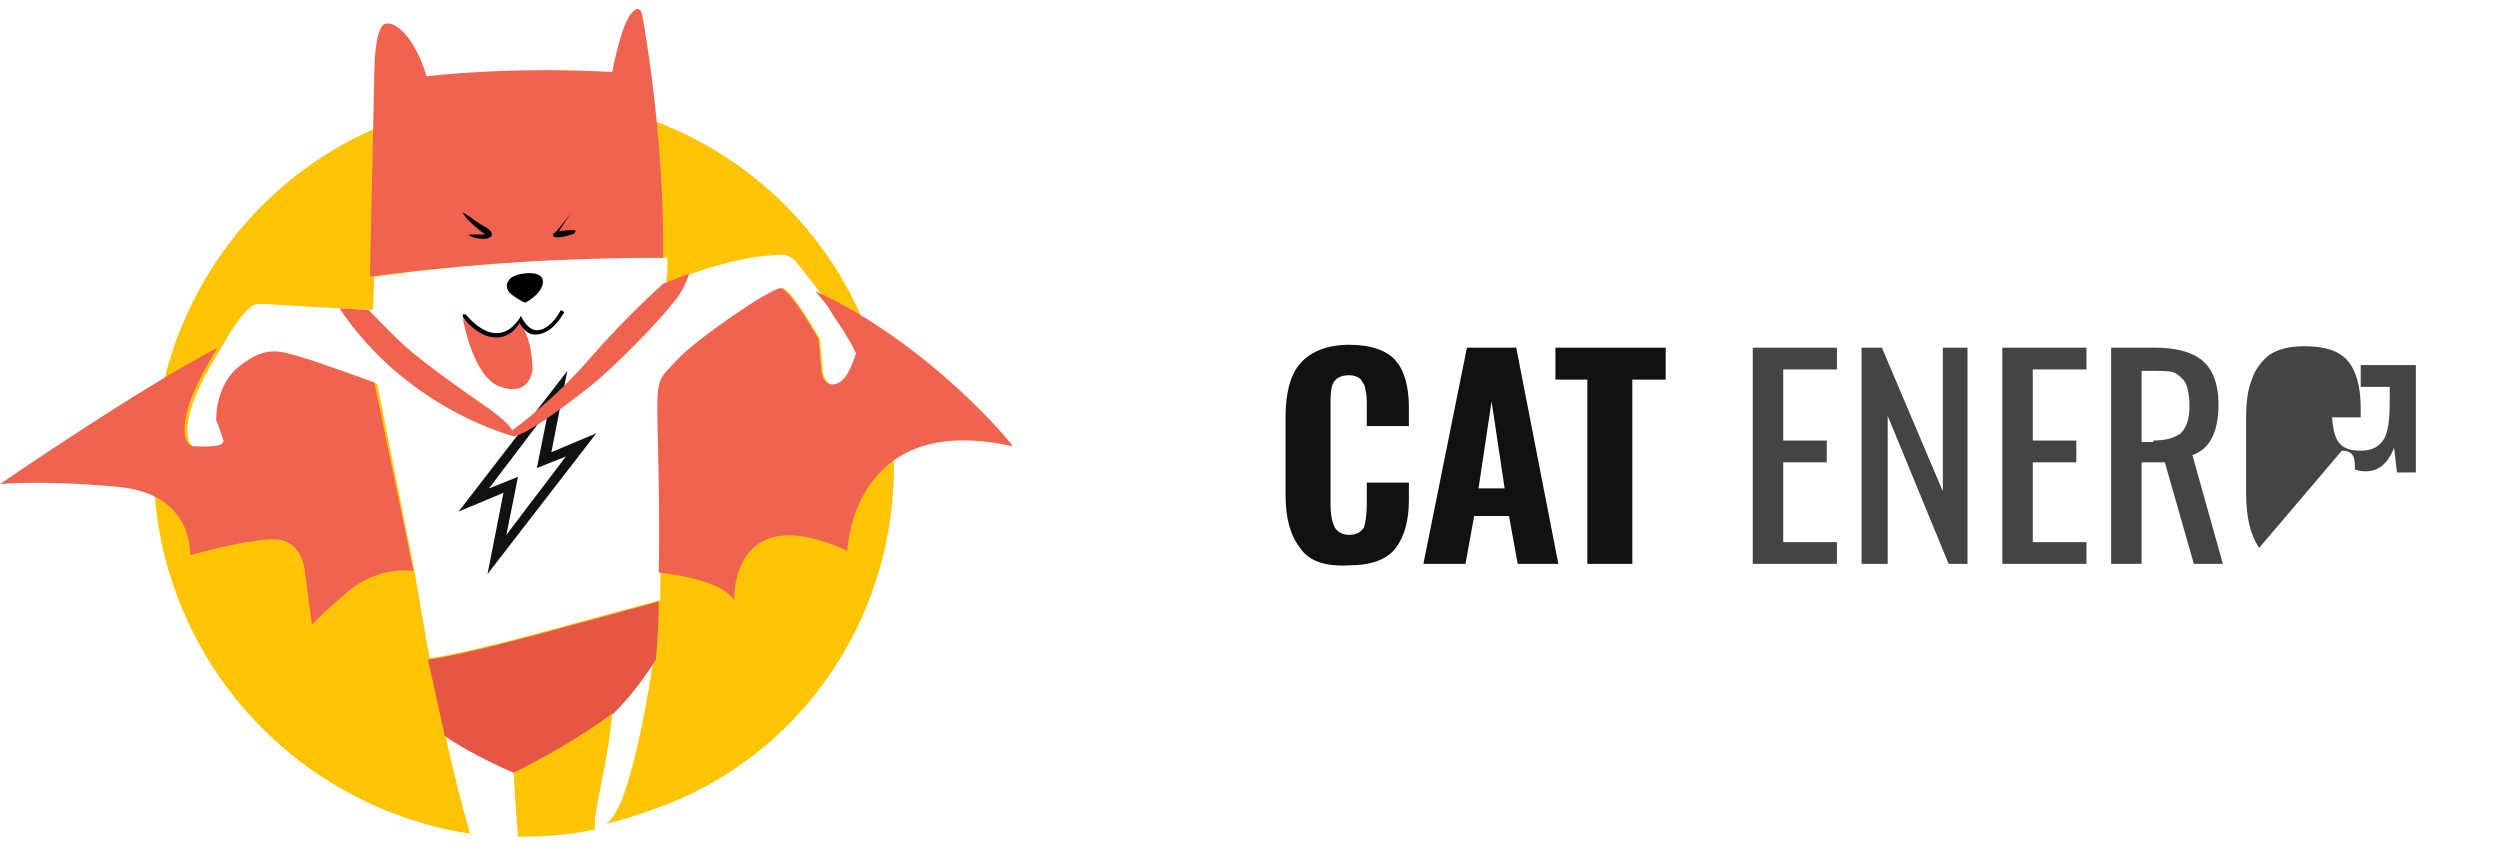
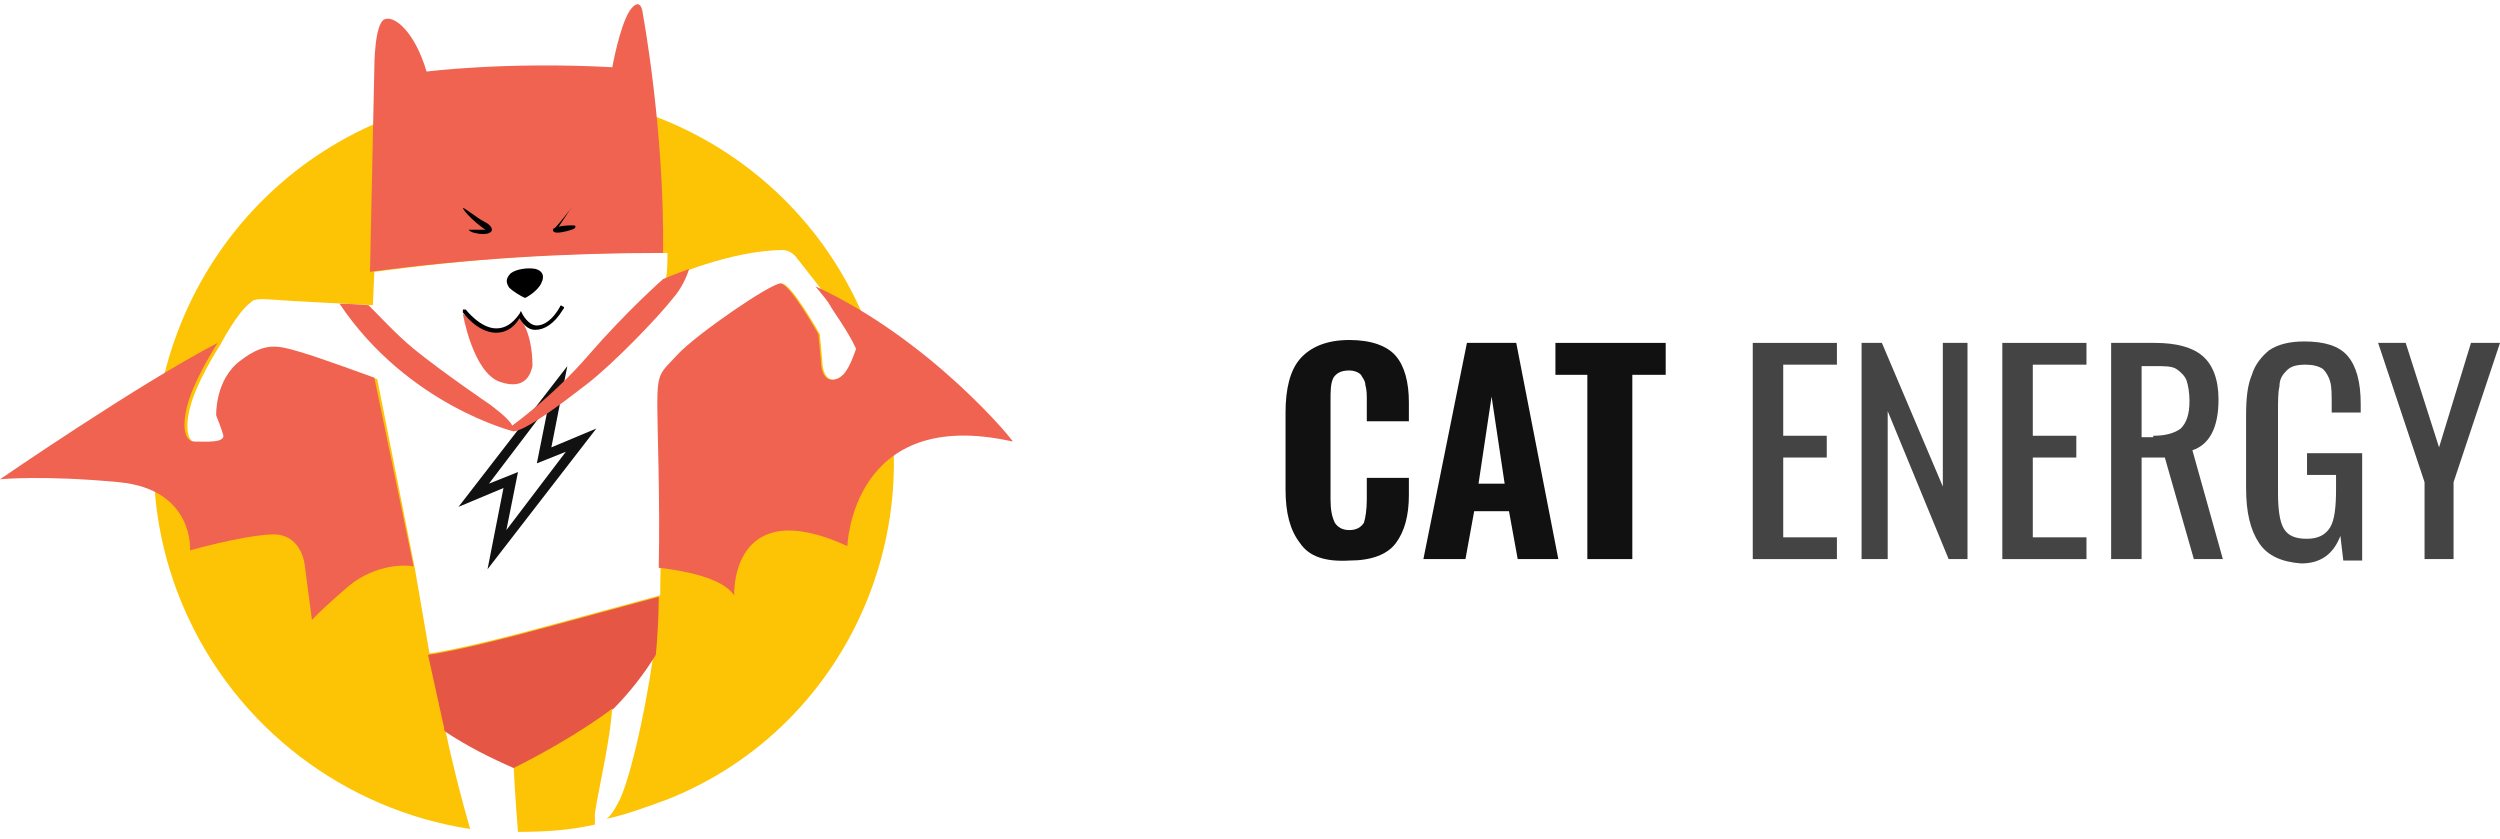
- <svg xmlns="http://www.w3.org/2000/svg" id="Layer_2" width="174px" height="59" viewBox="0 0 172.3 57.1">
-   <style>.st1{fill:#f06351}.st3{fill:#111}</style>
-   <path d="M59.6 21.7C54.2 8.7 39.3 2.6 26.3 8S7.1 28.4 12.6 41.4c3.6 8.5 11.3 14.1 19.8 15.4-.6-2.1-1.2-4.4-1.7-6.8 1.5 1 3.1 1.8 4.7 2.5 0 0 .1 2.1.3 4.5 1.8 0 3.5-.1 5.3-.5v-.8c.3-1.9 1.1-5.2 1.2-7.4 1.1-1.1 2.1-2.3 2.9-3.7 0 .1 0 .3-.1.4-.6 4.2-1.7 8.8-2.4 10-.2.4-.5.9-.8 1.1 1.4-.3 2.7-.8 4.1-1.3 13-5.1 19.2-20.1 13.7-33.1zm-1.4 3.8c-.4.4-1.3.7-1.5-.6-.1-1.3-.2-2.2-.2-2.2s-1.9-3.4-2.6-3.5c-.7 0-5.8 3.5-7.1 4.9-1.2 1.3-1.4 1.2-1.4 3.5 0 1.7.2 8.1.1 13.1 0 0-2.2.6-8.1 2.2-5.9 1.6-7.8 1.8-7.8 1.8l-1-5.8L26 25.8s-3.8-1.4-5.2-1.8c-1.4-.4-2.3-.7-4 .6-1.8 1.3-1.7 3.8-1.7 3.8s.4 1 .5 1.4c0 .5-1.2.4-2 .4s-.9-1.4-.3-3.1c.6-1.7 1.9-3.7 1.9-3.7s1.2-2.3 2.1-2.9c0 0 .1-.3 1.2-.2 1.1.1 7.2.4 7.2.4l.1-2.3c6.7-.9 13.4-1.4 20.2-1.3 0 .6 0 1.2-.1 1.8 0 0 4.4-2 8.1-2 0 0 .4 0 .8.4.3.4 2.4 3 2.6 3.4.2.4 1.2 1.7 1.8 3-.2 0-.6 1.4-1 1.8z" fill="#fdc305" />
-   <path class="st1" d="M56.2 19.4c.5.6.9 1.1 1 1.3.2.4 1.2 1.7 1.8 3 0 0-.4 1.3-.9 1.8-.4.4-1.3.7-1.5-.6-.1-1.3-.2-2.2-.2-2.2s-1.9-3.4-2.6-3.5c-.7 0-5.8 3.5-7.1 4.9-1.2 1.3-1.4 1.2-1.4 3.5 0 1.5.2 6.6.1 11.2 1.8.2 4.4.7 5.2 1.9 0 0-.3-7.1 7.8-3.4 0 0 .3-9.7 11.4-7.2.1 0-5.6-7-13.6-10.7zm-10.5-2.3C45.8 8.6 44.3.6 44.3.6s-.1-1.3-.9-.2c-.7 1.1-1.2 3.9-1.2 3.9-7.4-.4-12.8.3-12.8.3-.8-2.7-2.2-3.9-2.9-3.6-.7.3-.7 3.3-.7 3.3l-.3 14.1c6.7-.9 13.5-1.3 20.2-1.3z" />
-   <path d="M45.2 44.8c.1-1.1.2-2.5.2-4 0 0-2.2.6-8.1 2.2-5.9 1.6-7.8 1.8-7.8 1.8l1.1 5c0 .1 0 .2.1.3 1.5 1 3.1 1.8 4.7 2.5 4.4-2.2 6.8-4.1 6.8-4.1v.1c1.2-1.2 2.2-2.5 3-3.8z" fill="#e55645" />
-   <path d="M31.9 14c0-.1 1 .7 1.4.9s.6.4.6.6-.3.3-.6.3-.9-.1-1-.3h1.2c0 .1-1.4-1-1.6-1.5zm7.4.1s-1 1.3-1.1 1.3-.2.3.2.3 1.1-.2 1.2-.3.1-.2-.1-.2-.7 0-1 .1l.8-1.2c.1 0 .1-.1 0 0zm-3.1 6.1s.8-.4 1.1-1 0-.9-.4-1c-.5-.1-1.3 0-1.7.3-.4.4-.3.7-.1 1 .2.2.8.6 1.1.7z" />
-   <path class="st1" d="M35.8 21.4s-.2.4-.5.6c-.2.2-.6.4-1 .4-.6 0-1.1-.2-1.5-.4-.2-.1-.4-.3-.5-.4-.2-.2-.4-.3-.4-.3s.7 4.1 2.6 4.7c1.8.6 2.1-.7 2.2-1.1 0-.3 0-2.1-.8-3.2 0-.3 0-.1-.1-.3z" />
-   <path d="M34.2 22.6c-.1 0-.1 0 0 0-1.3 0-2.3-1.4-2.3-1.4V21h.2s1 1.3 2.1 1.3c.6 0 1.1-.3 1.6-1l.1-.2.1.2s.4.8 1 .8c.5 0 1.1-.4 1.6-1.3 0-.1.1-.1.2 0 .1 0 .1.1 0 .2-.6 1-1.3 1.4-1.9 1.4-.6 0-.9-.5-1.1-.8-.4.7-1 1-1.6 1z" />
-   <path class="st3" d="M41.1 29.2L38 30.5l1.1-5.6-7.5 9.7 3.1-1.3-1.1 5.6 7.5-9.7zM33.7 33l4.1-5.4-.8 4 2-.8-4.1 5.4.8-4-2 .8z" />
-   <path class="st1" d="M45.7 18.9s-2.5 2.2-5.1 5.2C38.1 27 35.3 29 35.3 29c-.2-.5-1.6-1.5-1.6-1.5s-3.1-2.1-5.2-3.8c-1.2-1-2.3-2.2-3.1-3-.3 0-1.1-.1-2-.1 4.7 7 12 8.8 12 8.8.9-.1 3.3-1.9 5.1-3.3s4.8-4.5 5.9-5.9c.6-.7.9-1.4 1.1-2-1.1.4-1.8.7-1.8.7zm-19.9 6.8s-3.8-1.4-5.2-1.8c-1.4-.4-2.3-.7-4 .6-1.8 1.3-1.7 3.8-1.7 3.8s.4 1 .5 1.4c0 .5-1.2.4-2 .4s-.9-1.4-.3-3.1c.6-1.7 1.9-3.7 1.9-3.7-5.4 2.8-15 9.4-15 9.4s2.9-.3 8.2.2c5.2.5 4.9 4.7 4.9 4.7s3.5-1 5.6-1.1c2.1-.1 2.3 2.1 2.3 2.1l.5 3.8s.5-.6 2.6-2.4c1.9-1.5 3.9-1.4 4.4-1.3l-2.7-13z" />
-   <path class="st3" d="M89.6 37.1c-.7-.9-1-2.1-1-3.7v-5.3c0-1.6.3-2.9 1-3.7.7-.8 1.8-1.3 3.4-1.3 1.5 0 2.6.4 3.2 1.1.6.7.9 1.8.9 3.2v1.3h-2.9v-1.4c0-.4 0-.8-.1-1.1 0-.3-.2-.5-.3-.7-.2-.2-.5-.3-.8-.3-.6 0-.9.2-1.1.5-.2.4-.2.9-.2 1.6v6.8c0 .7.1 1.2.3 1.6.2.3.5.5 1 .5s.8-.2 1-.5c.1-.3.2-.9.2-1.6v-1.5h2.9v1.2c0 1.4-.3 2.5-.9 3.3-.6.8-1.7 1.2-3.2 1.2-1.7.1-2.8-.3-3.4-1.2zm11.5-13.8h3.4l2.9 14.9h-2.8l-.6-3.3h-2.4l-.6 3.3h-2.9l3-14.9zm2.6 9.7l-.9-6-.9 6h1.8zm5.8-7.5h-2.3v-2.2h7.6v2.2h-2.3v12.7h-3.1V25.5z" />
-   <path d="M120.8 23.3h5.8v1.5h-3.7v4.9h3v1.5h-3v5.5h3.7v1.5h-5.8V23.3zm7.5 0h1.4l4.2 9.9v-9.9h1.7v14.9h-1.3L130.1 28v10.2h-1.8V23.3zm9.7 0h5.8v1.5h-3.7v4.9h3v1.5h-3v5.5h3.7v1.5H138V23.3zm7.5 0h3c1.5 0 2.6.3 3.3.9.7.6 1.1 1.6 1.1 3 0 1.9-.6 3.1-1.8 3.5l2.1 7.5h-2l-2-7h-1.6v7h-2.1V23.3zm2.9 6.4c.9 0 1.5-.2 1.9-.5.4-.4.6-1 .6-1.9 0-.6-.1-1.1-.2-1.4-.1-.3-.4-.6-.7-.8-.3-.2-.8-.2-1.5-.2h-.9v4.9h.8zm7.3 7.4c-.6-.9-.9-2.1-.9-3.8v-5c0-1.2.1-2.1.4-2.8.2-.7.7-1.3 1.2-1.7.6-.4 1.4-.6 2.4-.6 1.4 0 2.4.3 3 1 .6.7.9 1.8.9 3.3v.6h-2v-.1-1.6-.1-.4-.3-.7-.5-.9-.3-.2-.7-.3-1.2-.3-.6 0-1 .1-1.3.4-.3.3-.5.6-.5 1.1-.1.4-.1 1-.1 1.8v5.5c0 1.1.1 2 .4 2.5.3.5.8.7 1.6.7s1.3-.3 1.6-.8c.3-.5.4-1.4.4-2.6v-1h-2v-1.5h3.8v7.4h-1.3l-.2-1.7c-.5 1.3-1.4 1.9-2.7 1.5c0-.7 0-1.3-.9-1.3-.1-2.3-.5-2.9-1.4zm11.4-4.2l-3.2-9.6h1.9l2.3 7.2 2.2-7.2h2l-3.2 9.6v5.3h-2v-5.3z" fill="#444" />
+ <svg xmlns="http://www.w3.org/2000/svg" version="1.1" id="Layer_2" width="173" height="58" x="0px" y="0px" viewBox="0 0 172.3 57.1" style="enable-background:new 0 0 172.3 57.1;" xml:space="preserve">
+   <style type="text/css">
+     .st0 {
+       fill: #FDC305;
+     }
+     .st1 {
+       fill: #F06351;
+     }
+     .st2 {
+       fill: #E55645;
+     }
+     .st3 {
+       fill: #111111;
+     }
+     .st4 {
+       fill: #444444;
+     }
+   </style>
+   <path class="st0" d="M59.6,21.7C54.2,8.7,39.3,2.6,26.3,8S7.1,28.4,12.6,41.4c3.6,8.5,11.3,14.1,19.8,15.4c-0.6-2.1-1.2-4.4-1.7-6.8   c1.5,1,3.1,1.8,4.7,2.5c0,0,0,0,0,0c0,0,0.1,2.1,0.3,4.5c1.8,0,3.5-0.1,5.3-0.5c0-0.2,0-0.4,0-0.8c0.3-1.9,1.1-5.2,1.2-7.4   c1.1-1.1,2.1-2.3,2.9-3.7c0,0,0,0,0,0c0,0.1,0,0.3-0.1,0.4c-0.6,4.2-1.7,8.8-2.4,10c-0.2,0.4-0.5,0.9-0.8,1.1   c1.4-0.3,2.7-0.8,4.1-1.3C58.9,49.7,65.1,34.7,59.6,21.7z M58.2,25.5c-0.4,0.4-1.3,0.7-1.5-0.6c-0.1-1.3-0.2-2.2-0.2-2.2   s-1.9-3.4-2.6-3.5c-0.7,0-5.8,3.5-7.1,4.9c-1.2,1.3-1.4,1.2-1.4,3.5c0,1.7,0.2,8.1,0.1,13.1v0v0c0,0-2.2,0.6-8.1,2.2   c-5.9,1.6-7.8,1.8-7.8,1.8l-1-5.8c0,0,0,0,0,0c0,0,0,0,0,0c0,0,0,0,0,0c0,0,0,0,0,0c0,0,0,0,0,0c0,0,0,0,0,0l-2.6-13.1   c0,0-3.8-1.4-5.2-1.8c-1.4-0.4-2.3-0.7-4,0.6c-1.8,1.3-1.7,3.8-1.7,3.8s0.4,1,0.5,1.4c0,0.5-1.2,0.4-2,0.4s-0.9-1.4-0.3-3.1   c0.6-1.7,1.9-3.7,1.9-3.7s1.2-2.3,2.1-2.9c0,0,0.1-0.3,1.2-0.2c1.1,0.1,7.2,0.4,7.2,0.4l0.1-2.3c6.7-0.9,13.4-1.4,20.2-1.3   c0,0.6,0,1.2-0.1,1.8c0,0,4.4-2,8.1-2c0,0,0.4,0,0.8,0.4c0.3,0.4,2.4,3,2.6,3.4c0.2,0.4,1.2,1.7,1.8,3C59,23.7,58.6,25.1,58.2,25.5z   " />
+   <path class="st1" d="M56.2,19.4c0.5,0.6,0.9,1.1,1,1.3c0.2,0.4,1.2,1.7,1.8,3c0,0-0.4,1.3-0.9,1.8c-0.4,0.4-1.3,0.7-1.5-0.6   c-0.1-1.3-0.2-2.2-0.2-2.2s-1.9-3.4-2.6-3.5c-0.7,0-5.8,3.5-7.1,4.9c-1.2,1.3-1.4,1.2-1.4,3.5c0,1.5,0.2,6.6,0.1,11.2   c1.8,0.2,4.4,0.7,5.2,1.9c0,0-0.3-7.1,7.8-3.4c0,0,0.3-9.7,11.4-7.2C69.9,30.1,64.2,23.1,56.2,19.4z" />
+   <path class="st1" d="M45.7,17.1c0.1-8.5-1.4-16.5-1.4-16.5s-0.1-1.3-0.9-0.2c-0.7,1.1-1.2,3.9-1.2,3.9c-7.4-0.4-12.8,0.3-12.8,0.3   c-0.8-2.7-2.2-3.9-2.9-3.6c-0.7,0.3-0.7,3.3-0.7,3.3l-0.3,14.1C32.2,17.5,39,17.1,45.7,17.1z" />
+   <path class="st2" d="M45.2,44.8c0.1-1.1,0.2-2.5,0.2-4c0,0-2.2,0.6-8.1,2.2c-5.9,1.6-7.8,1.8-7.8,1.8l1.1,5c0,0.1,0,0.2,0.1,0.3   c1.5,1,3.1,1.8,4.7,2.5c4.4-2.2,6.8-4.1,6.8-4.1c0,0,0,0,0,0.1C43.4,47.4,44.4,46.1,45.2,44.8z" />
+   <path d="M31.9,14c0-0.1,1,0.7,1.4,0.9s0.6,0.4,0.6,0.6s-0.3,0.3-0.6,0.3s-0.9-0.1-1-0.3c0,0,0.6,0,0.9,0h0.3   C33.5,15.6,32.1,14.5,31.9,14z" />
+   <path d="M39.3,14.1c0,0-1,1.3-1.1,1.3s-0.2,0.3,0.2,0.3s1.1-0.2,1.2-0.3s0.1-0.2-0.1-0.2c-0.2,0-0.7,0-1,0.1L39.3,14.1   C39.4,14.1,39.4,14,39.3,14.1z" />
+   <path d="M36.2,20.2c0,0,0.8-0.4,1.1-1s0-0.9-0.4-1c-0.5-0.1-1.3,0-1.7,0.3c-0.4,0.4-0.3,0.7-0.1,1C35.3,19.7,35.9,20.1,36.2,20.2z" />
+   <path class="st1" d="M35.8,21.4c0,0-0.2,0.4-0.5,0.6c-0.2,0.2-0.6,0.4-1,0.4c-0.6,0-1.1-0.2-1.5-0.4c-0.2-0.1-0.4-0.3-0.5-0.4   c-0.2-0.2-0.4-0.3-0.4-0.3s0.7,4.1,2.6,4.7c1.8,0.6,2.1-0.7,2.2-1.1c0-0.3,0-2.1-0.8-3.2C35.9,21.4,35.9,21.6,35.8,21.4z" />
+   <g>
+     <path d="M34.2,22.6C34.1,22.6,34.1,22.6,34.2,22.6c-1.3,0-2.3-1.4-2.3-1.4c0-0.1,0-0.2,0-0.2c0.1,0,0.2,0,0.2,0c0,0,1,1.3,2.1,1.3     c0,0,0,0,0,0c0.6,0,1.1-0.3,1.6-1l0.1-0.2l0.1,0.2c0,0,0.4,0.8,1,0.8c0.5,0,1.1-0.4,1.6-1.3c0-0.1,0.1-0.1,0.2,0     c0.1,0,0.1,0.1,0,0.2c-0.6,1-1.3,1.4-1.9,1.4c-0.6,0-0.9-0.5-1.1-0.8C35.4,22.3,34.8,22.6,34.2,22.6z" />
+   </g>
+   <path class="st3" d="M41.1,29.2l-3.1,1.3l1.1-5.6l-7.5,9.7l3.1-1.3l-1.1,5.6L41.1,29.2z M33.7,33l4.1-5.4l-0.8,4l2-0.8l-4.1,5.4   l0.8-4L33.7,33z" />
+   <path class="st1" d="M45.7,18.9c0,0-2.5,2.2-5.1,5.2c-2.5,2.9-5.3,4.9-5.3,4.9c-0.2-0.5-1.6-1.5-1.6-1.5s-3.1-2.1-5.2-3.8   c-1.2-1-2.3-2.2-3.1-3c-0.3,0-1.1-0.1-2-0.1c4.7,7,12,8.8,12,8.8c0.9-0.1,3.3-1.9,5.1-3.3s4.8-4.5,5.9-5.9c0.6-0.7,0.9-1.4,1.1-2   C46.4,18.6,45.7,18.9,45.7,18.9z" />
+   <path class="st1" d="M25.8,25.7c0,0-3.8-1.4-5.2-1.8c-1.4-0.4-2.3-0.7-4,0.6c-1.8,1.3-1.7,3.8-1.7,3.8s0.4,1,0.5,1.4   c0,0.5-1.2,0.4-2,0.4s-0.9-1.4-0.3-3.1c0.6-1.7,1.9-3.7,1.9-3.7c-5.4,2.8-15,9.4-15,9.4s2.9-0.3,8.2,0.2c5.2,0.5,4.9,4.7,4.9,4.7   s3.5-1,5.6-1.1c2.1-0.1,2.3,2.1,2.3,2.1l0.5,3.8c0,0,0.5-0.6,2.6-2.4c1.9-1.5,3.9-1.4,4.4-1.3c0,0,0,0,0,0L25.8,25.7z" />
+   <g>
+     <path class="st3" d="M89.6,37.1c-0.7-0.9-1-2.1-1-3.7v-5.3c0-1.6,0.3-2.9,1-3.7c0.7-0.8,1.8-1.3,3.4-1.3c1.5,0,2.6,0.4,3.2,1.1     c0.6,0.7,0.9,1.8,0.9,3.2v1.3h-2.9v-1.4c0-0.4,0-0.8-0.1-1.1c0-0.3-0.2-0.5-0.3-0.7c-0.2-0.2-0.5-0.3-0.8-0.3     c-0.6,0-0.9,0.2-1.1,0.5c-0.2,0.4-0.2,0.9-0.2,1.6v6.8c0,0.7,0.1,1.2,0.3,1.6c0.2,0.3,0.5,0.5,1,0.5c0.5,0,0.8-0.2,1-0.5     c0.1-0.3,0.2-0.9,0.2-1.6v-1.5h2.9v1.2c0,1.4-0.3,2.5-0.9,3.3c-0.6,0.8-1.7,1.2-3.2,1.2C91.3,38.4,90.2,38,89.6,37.1z" />
+     <path class="st3" d="M101.1,23.3h3.4l2.9,14.9h-2.8l-0.6-3.3h-2.4l-0.6,3.3h-2.9L101.1,23.3z M103.7,33l-0.9-6l-0.9,6H103.7z" />
+     <path class="st3" d="M109.5,25.5h-2.3v-2.2h7.6v2.2h-2.3v12.7h-3.1V25.5z" />
+     <path class="st4" d="M120.8,23.3h5.8v1.5h-3.7v4.9h3v1.5h-3v5.5h3.7v1.5h-5.8V23.3z" />
+     <path class="st4" d="M128.3,23.3h1.4l4.2,9.9v-9.9h1.7v14.9h-1.3L130.1,28v10.2h-1.8V23.3z" />
+     <path class="st4" d="M138,23.3h5.8v1.5h-3.7v4.9h3v1.5h-3v5.5h3.7v1.5H138V23.3z" />
+     <path class="st4" d="M145.5,23.3h3c1.5,0,2.6,0.3,3.3,0.9c0.7,0.6,1.1,1.6,1.1,3c0,1.9-0.6,3.1-1.8,3.5l2.1,7.5h-2l-2-7h-1.6v7     h-2.1V23.3z M148.4,29.7c0.9,0,1.5-0.2,1.9-0.5c0.4-0.4,0.6-1,0.6-1.9c0-0.6-0.1-1.1-0.2-1.4c-0.1-0.3-0.4-0.6-0.7-0.8     c-0.3-0.2-0.8-0.2-1.5-0.2h-0.9v4.9H148.4z" />
+     <path class="st4" d="M155.7,37.1c-0.6-0.9-0.9-2.1-0.9-3.8v-5c0-1.2,0.1-2.1,0.4-2.8c0.2-0.7,0.7-1.3,1.2-1.7     c0.6-0.4,1.4-0.6,2.4-0.6c1.4,0,2.4,0.3,3,1c0.6,0.7,0.9,1.8,0.9,3.3v0.6h-2v-0.5c0-0.7,0-1.3-0.1-1.6c-0.1-0.4-0.3-0.7-0.5-0.9     c-0.3-0.2-0.7-0.3-1.2-0.3c-0.6,0-1,0.1-1.3,0.4c-0.3,0.3-0.5,0.6-0.5,1.1c-0.1,0.4-0.1,1-0.1,1.8v5.5c0,1.1,0.1,2,0.4,2.5     c0.3,0.5,0.8,0.7,1.6,0.7c0.8,0,1.3-0.3,1.6-0.8c0.3-0.5,0.4-1.4,0.4-2.6v-1H159v-1.5h3.8v7.4h-1.3l-0.2-1.7     c-0.5,1.3-1.4,1.9-2.7,1.9C157.3,38.4,156.3,38,155.7,37.1z" />
+     <path class="st4" d="M167.1,32.9l-3.2-9.6h1.9l2.3,7.2l2.2-7.2h2l-3.2,9.6v5.3h-2V32.9z" />
+   </g>
</svg>
